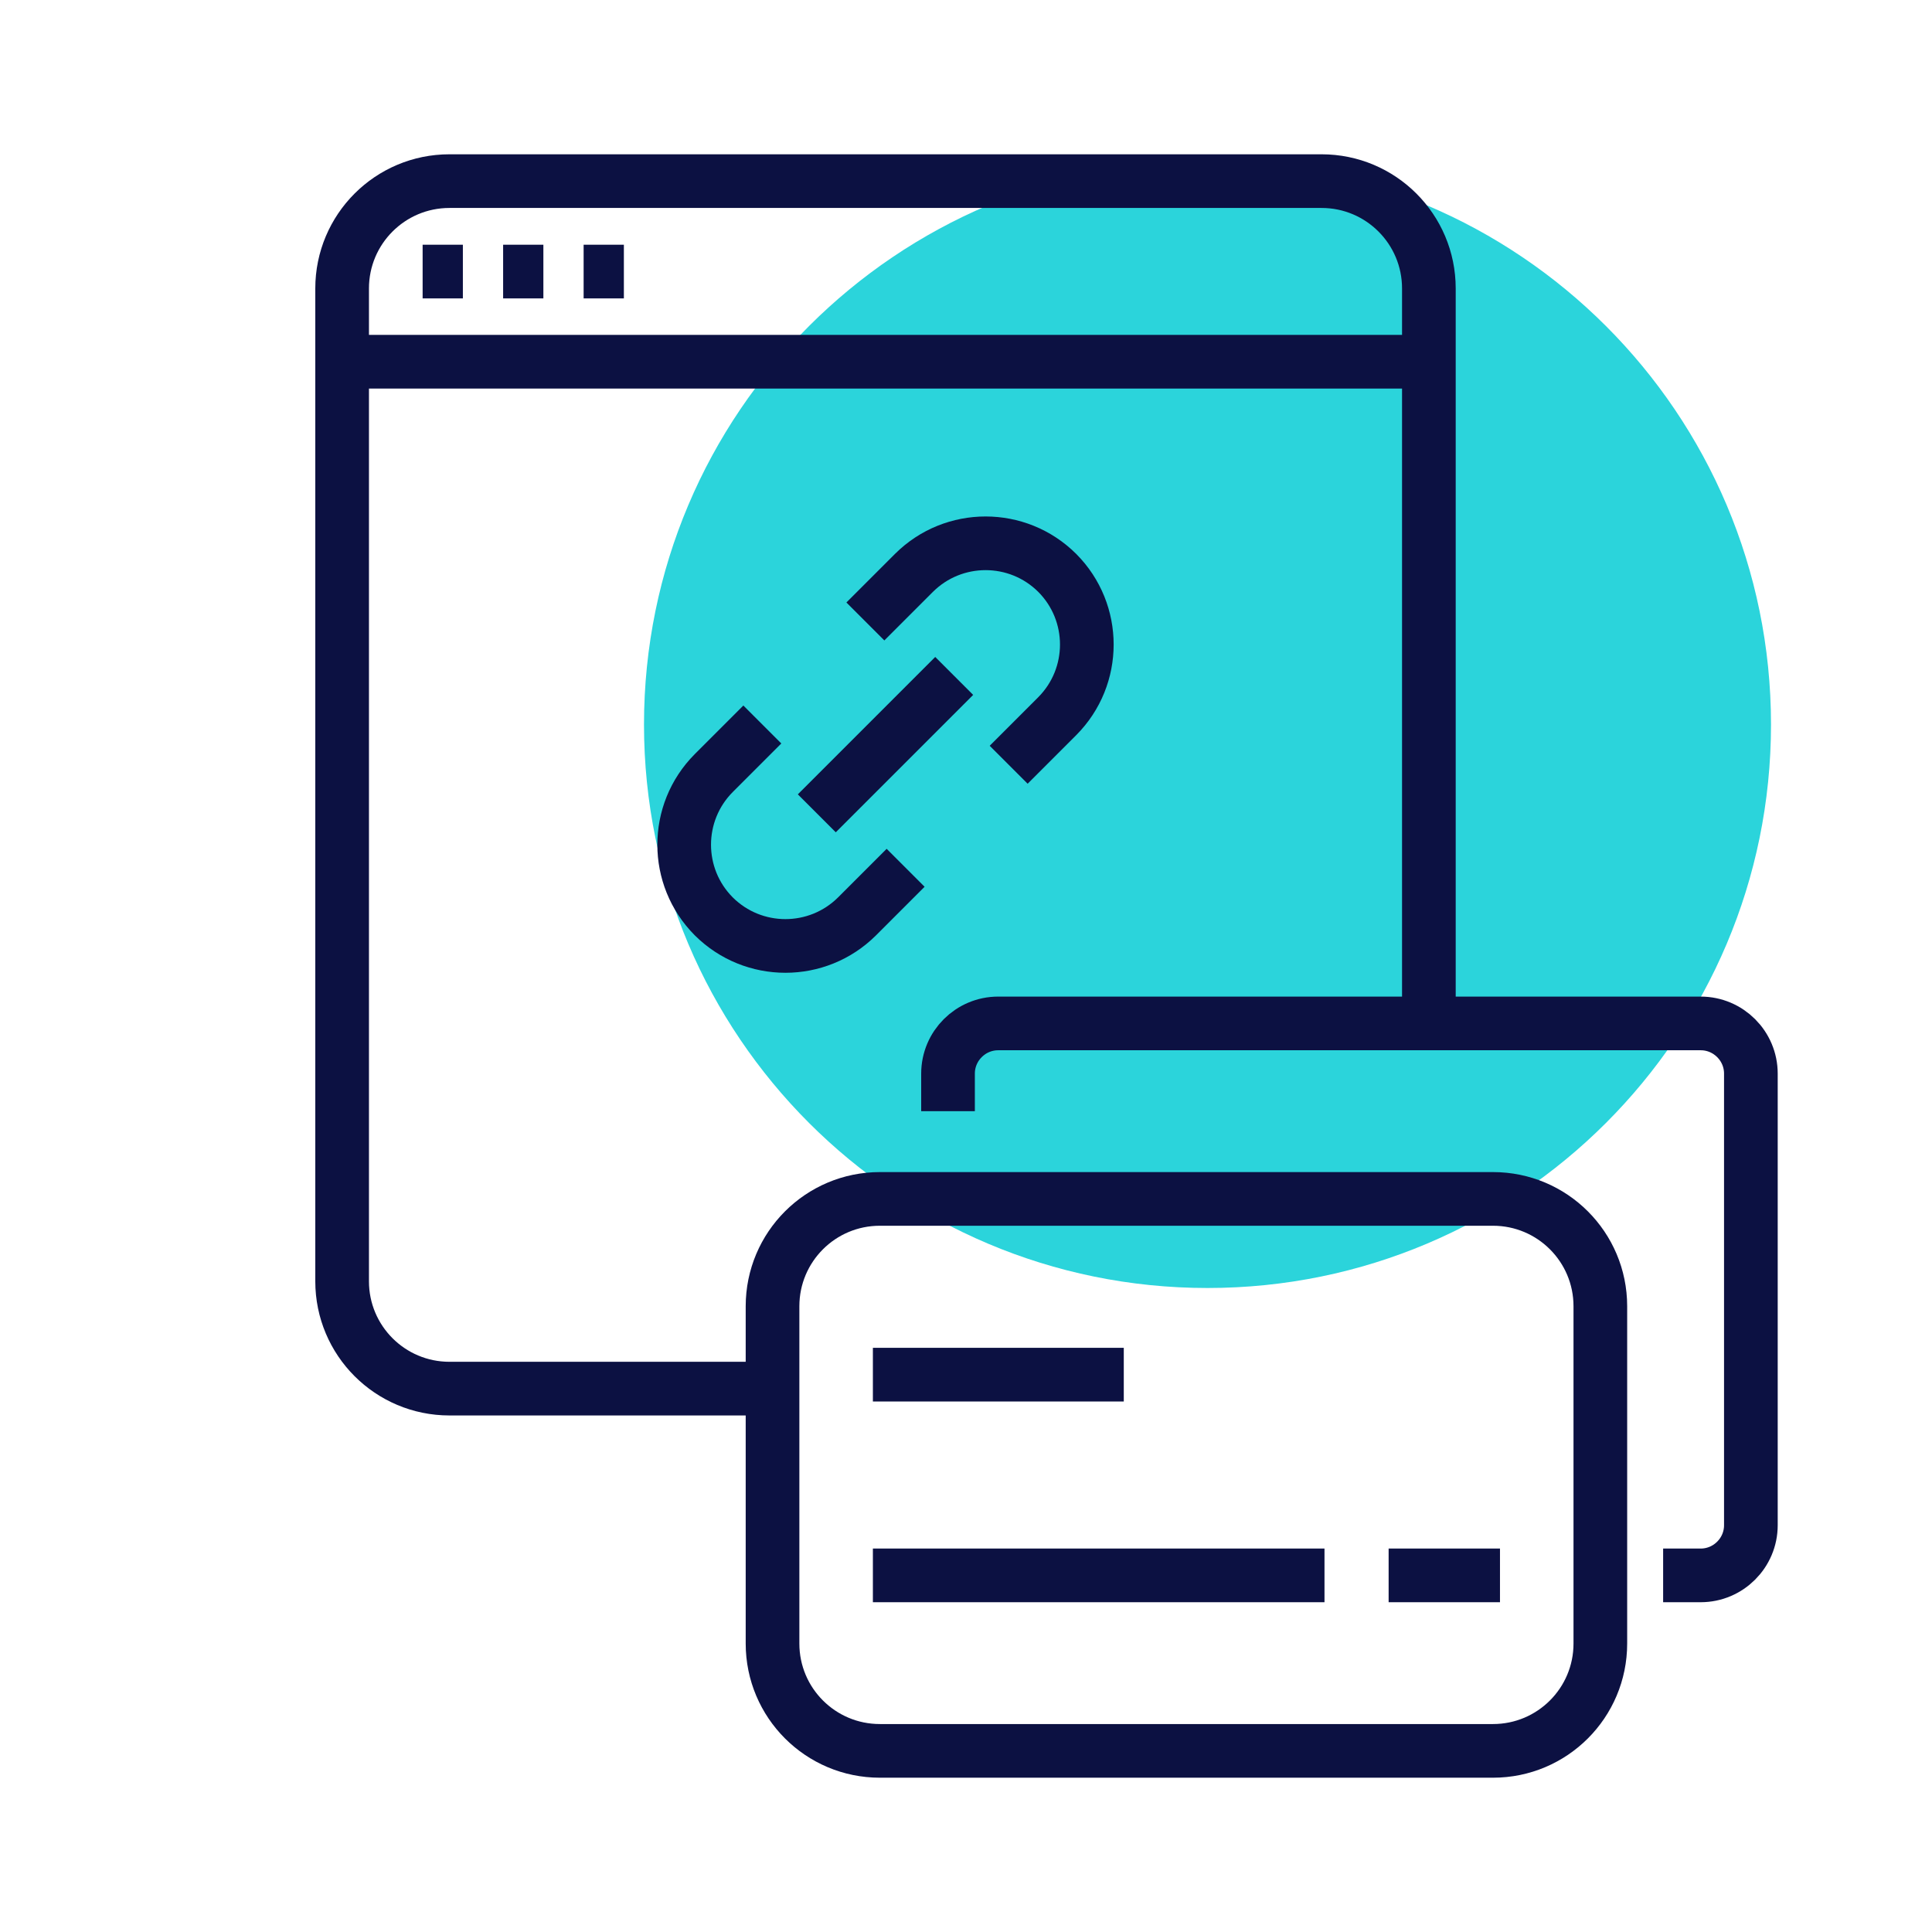
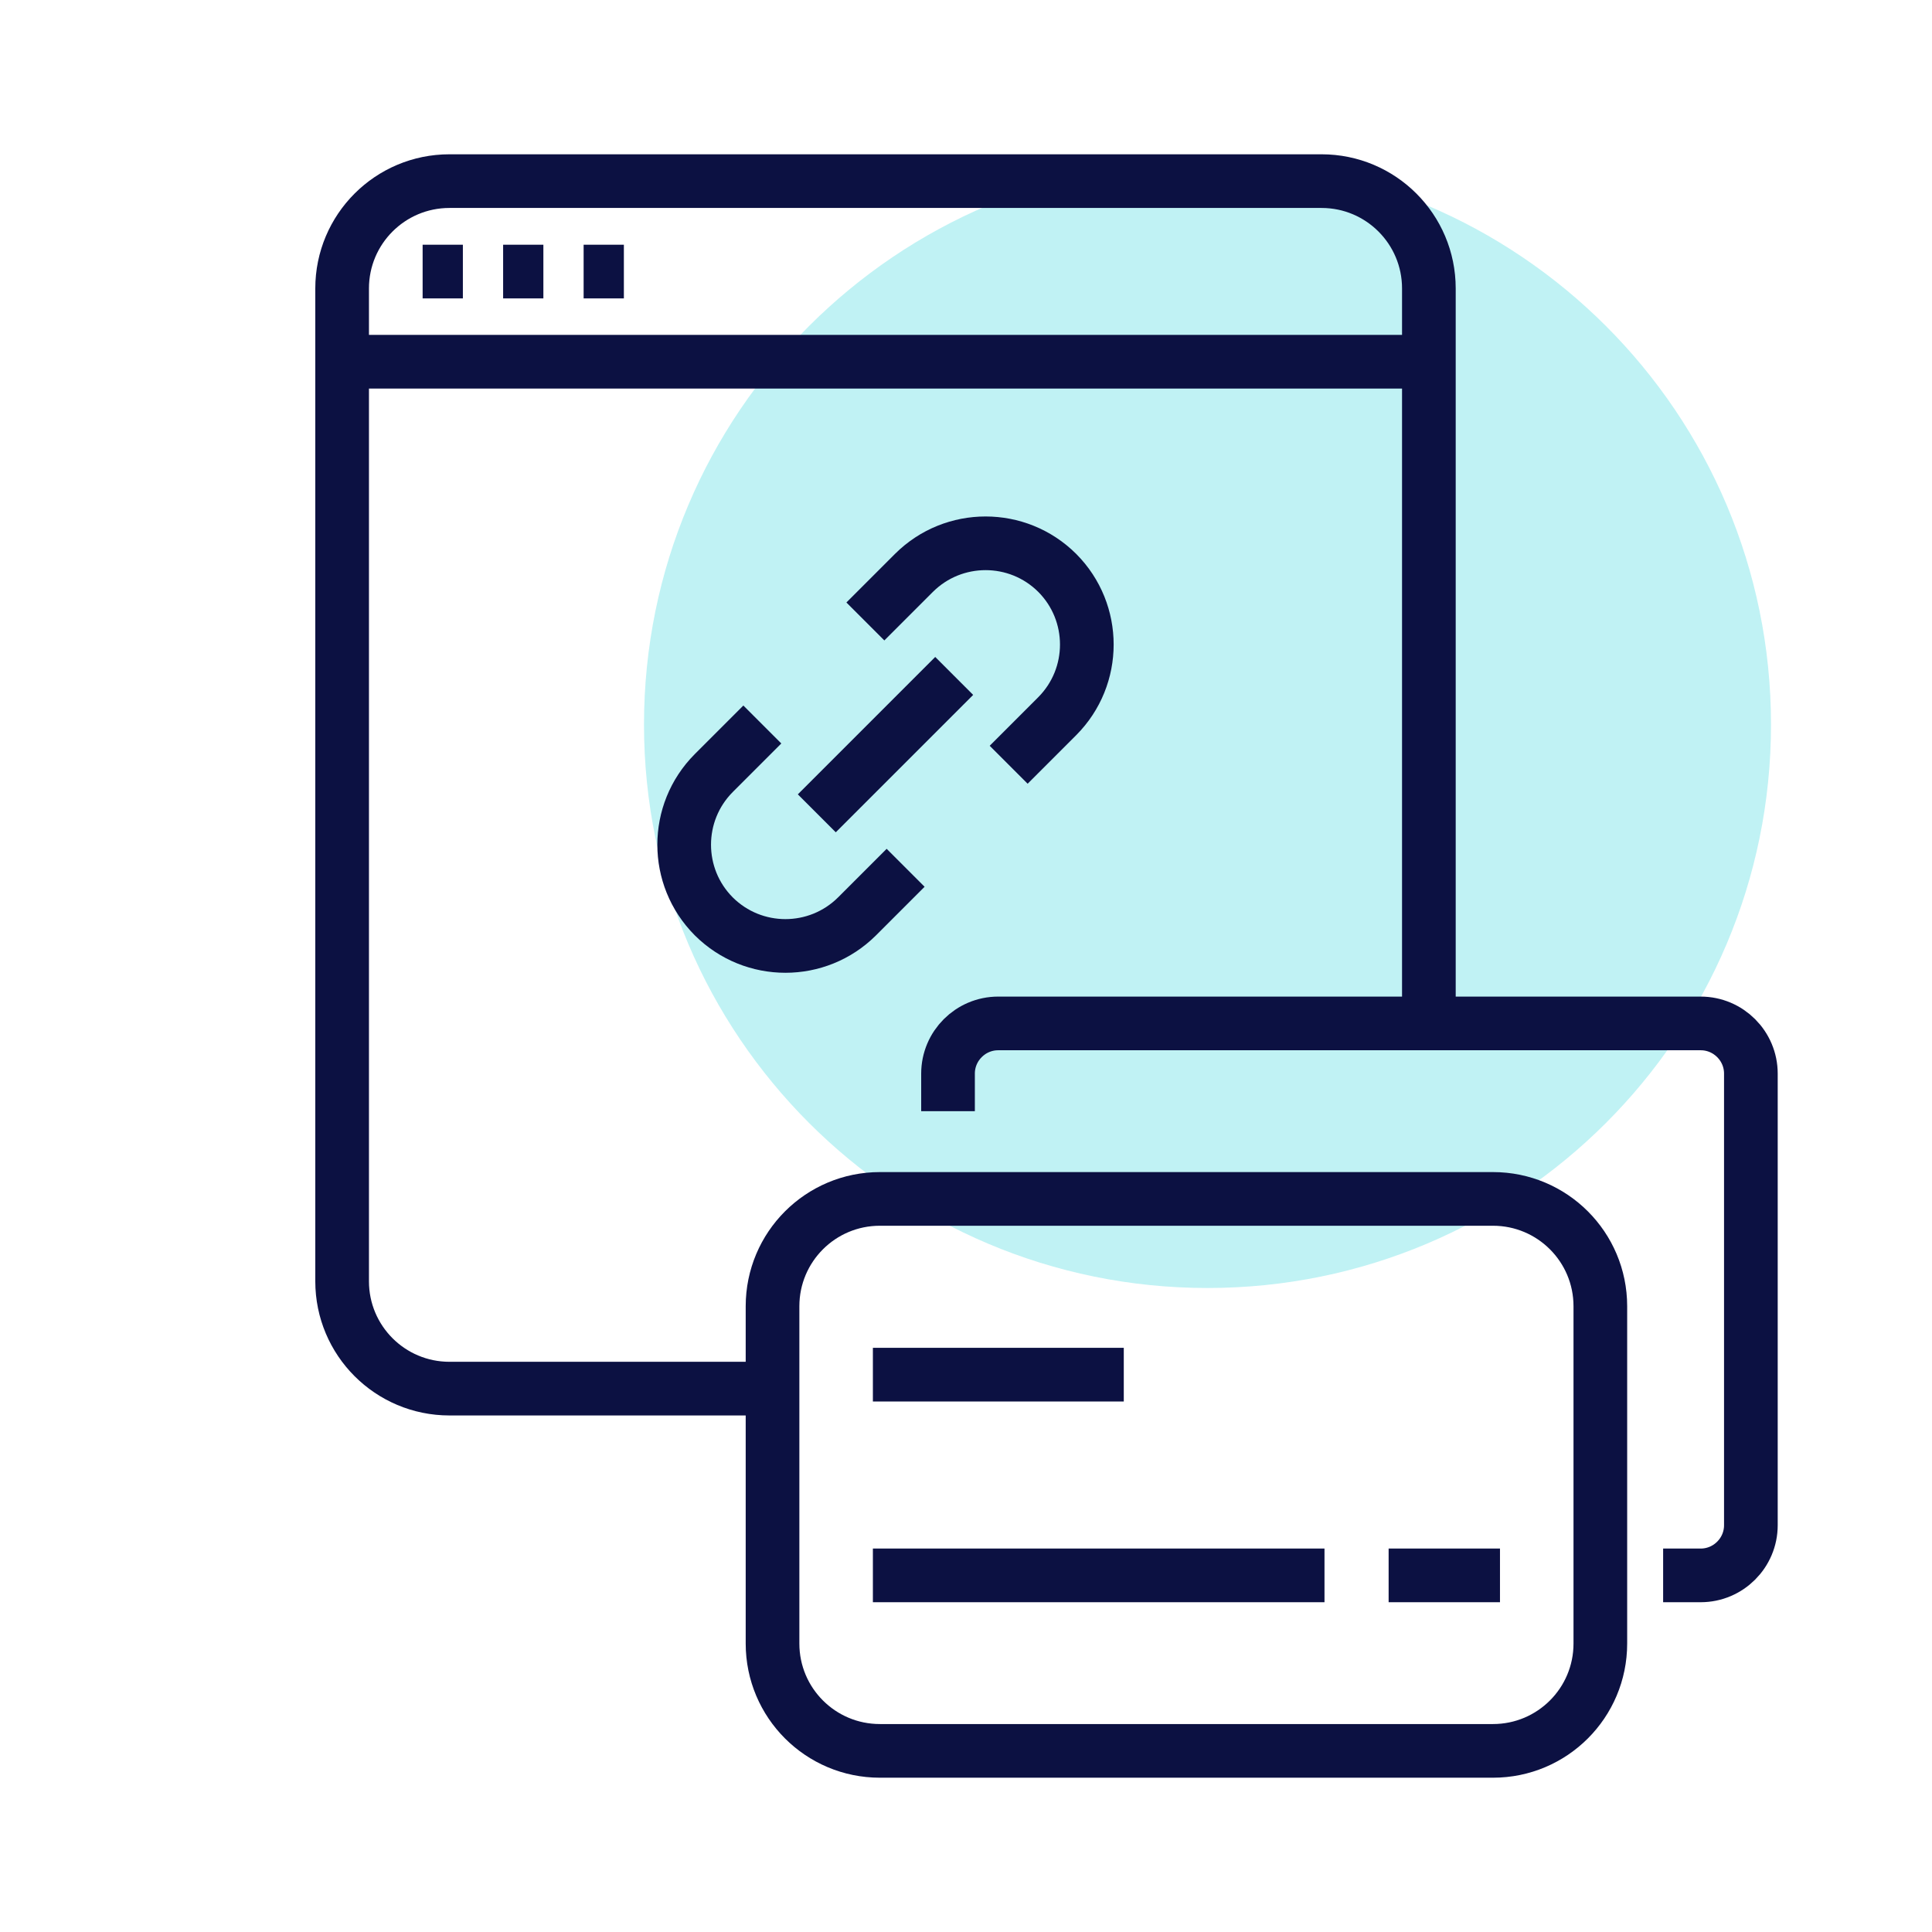
<svg xmlns="http://www.w3.org/2000/svg" width="72" height="72" fill="none">
-   <path d="M45 48c11.598 0 21-9.402 21-21S56.598 6 45 6s-21 9.402-21 21 9.402 21 21 21z" fill="#2bd4db"> </path>
+   <path d="M45 48c11.598 0 21-9.402 21-21S56.598 6 45 6s-21 9.402-21 21 9.402 21 21 21z" fill="#c0f2f4"> </path>
  <path d="M28.63 51.75H16.75c-2.21 0-4-1.79-4-4v-37c0-2.21 1.79-4 4-4h32.5c2.21 0 4 1.79 4 4v27.67M15.75 10.12h1.5M18.75 10.12h1.5M21.75 10.12h1.5M13.5 13.48h39" stroke="#0c1142" stroke-width="2" stroke-linejoin="round"> </path>
  <path d="M32.25 23.16l1.81-1.81a3.784 3.784 0 015.34 0 3.784 3.784 0 010 5.34l-1.81 1.81M28.41 27l-1.81 1.81a3.784 3.784 0 000 5.34 3.784 3.784 0 005.34 0l1.81-1.81M35.56 25.19l-5.12 5.12M35.33 41.41v-1.4c0-1.03.84-1.87 1.87-1.87h26.18c1.03 0 1.87.84 1.87 1.87v16.83c0 1.03-.84 1.87-1.87 1.87h-1.4" stroke="#0c1142" stroke-width="2" stroke-linejoin="round"> </path>
  <path d="M55.64 65.25H32.79c-2.21 0-4-1.79-4-4V48.68c0-2.21 1.79-4 4-4h22.85c2.21 0 4 1.79 4 4v12.57c0 2.21-1.79 4-4 4zM32.53 51.23h9.35M51.75 58.71h4.15M32.53 58.71h16.83" stroke="#0c1142" stroke-width="2" stroke-linejoin="round"> </path>
  <defs>
    <linearGradient id="paint0_linear" x1="70.2" y1="-3.45" x2="25.054" y2="61.734" gradientUnits="userSpaceOnUse">
      <stop stop-color="#2BD4DB" stop-opacity=".8"> </stop>
      <stop offset="1" stop-color="#D5F6F8" stop-opacity=".3"> </stop>
    </linearGradient>
  </defs>
</svg>
